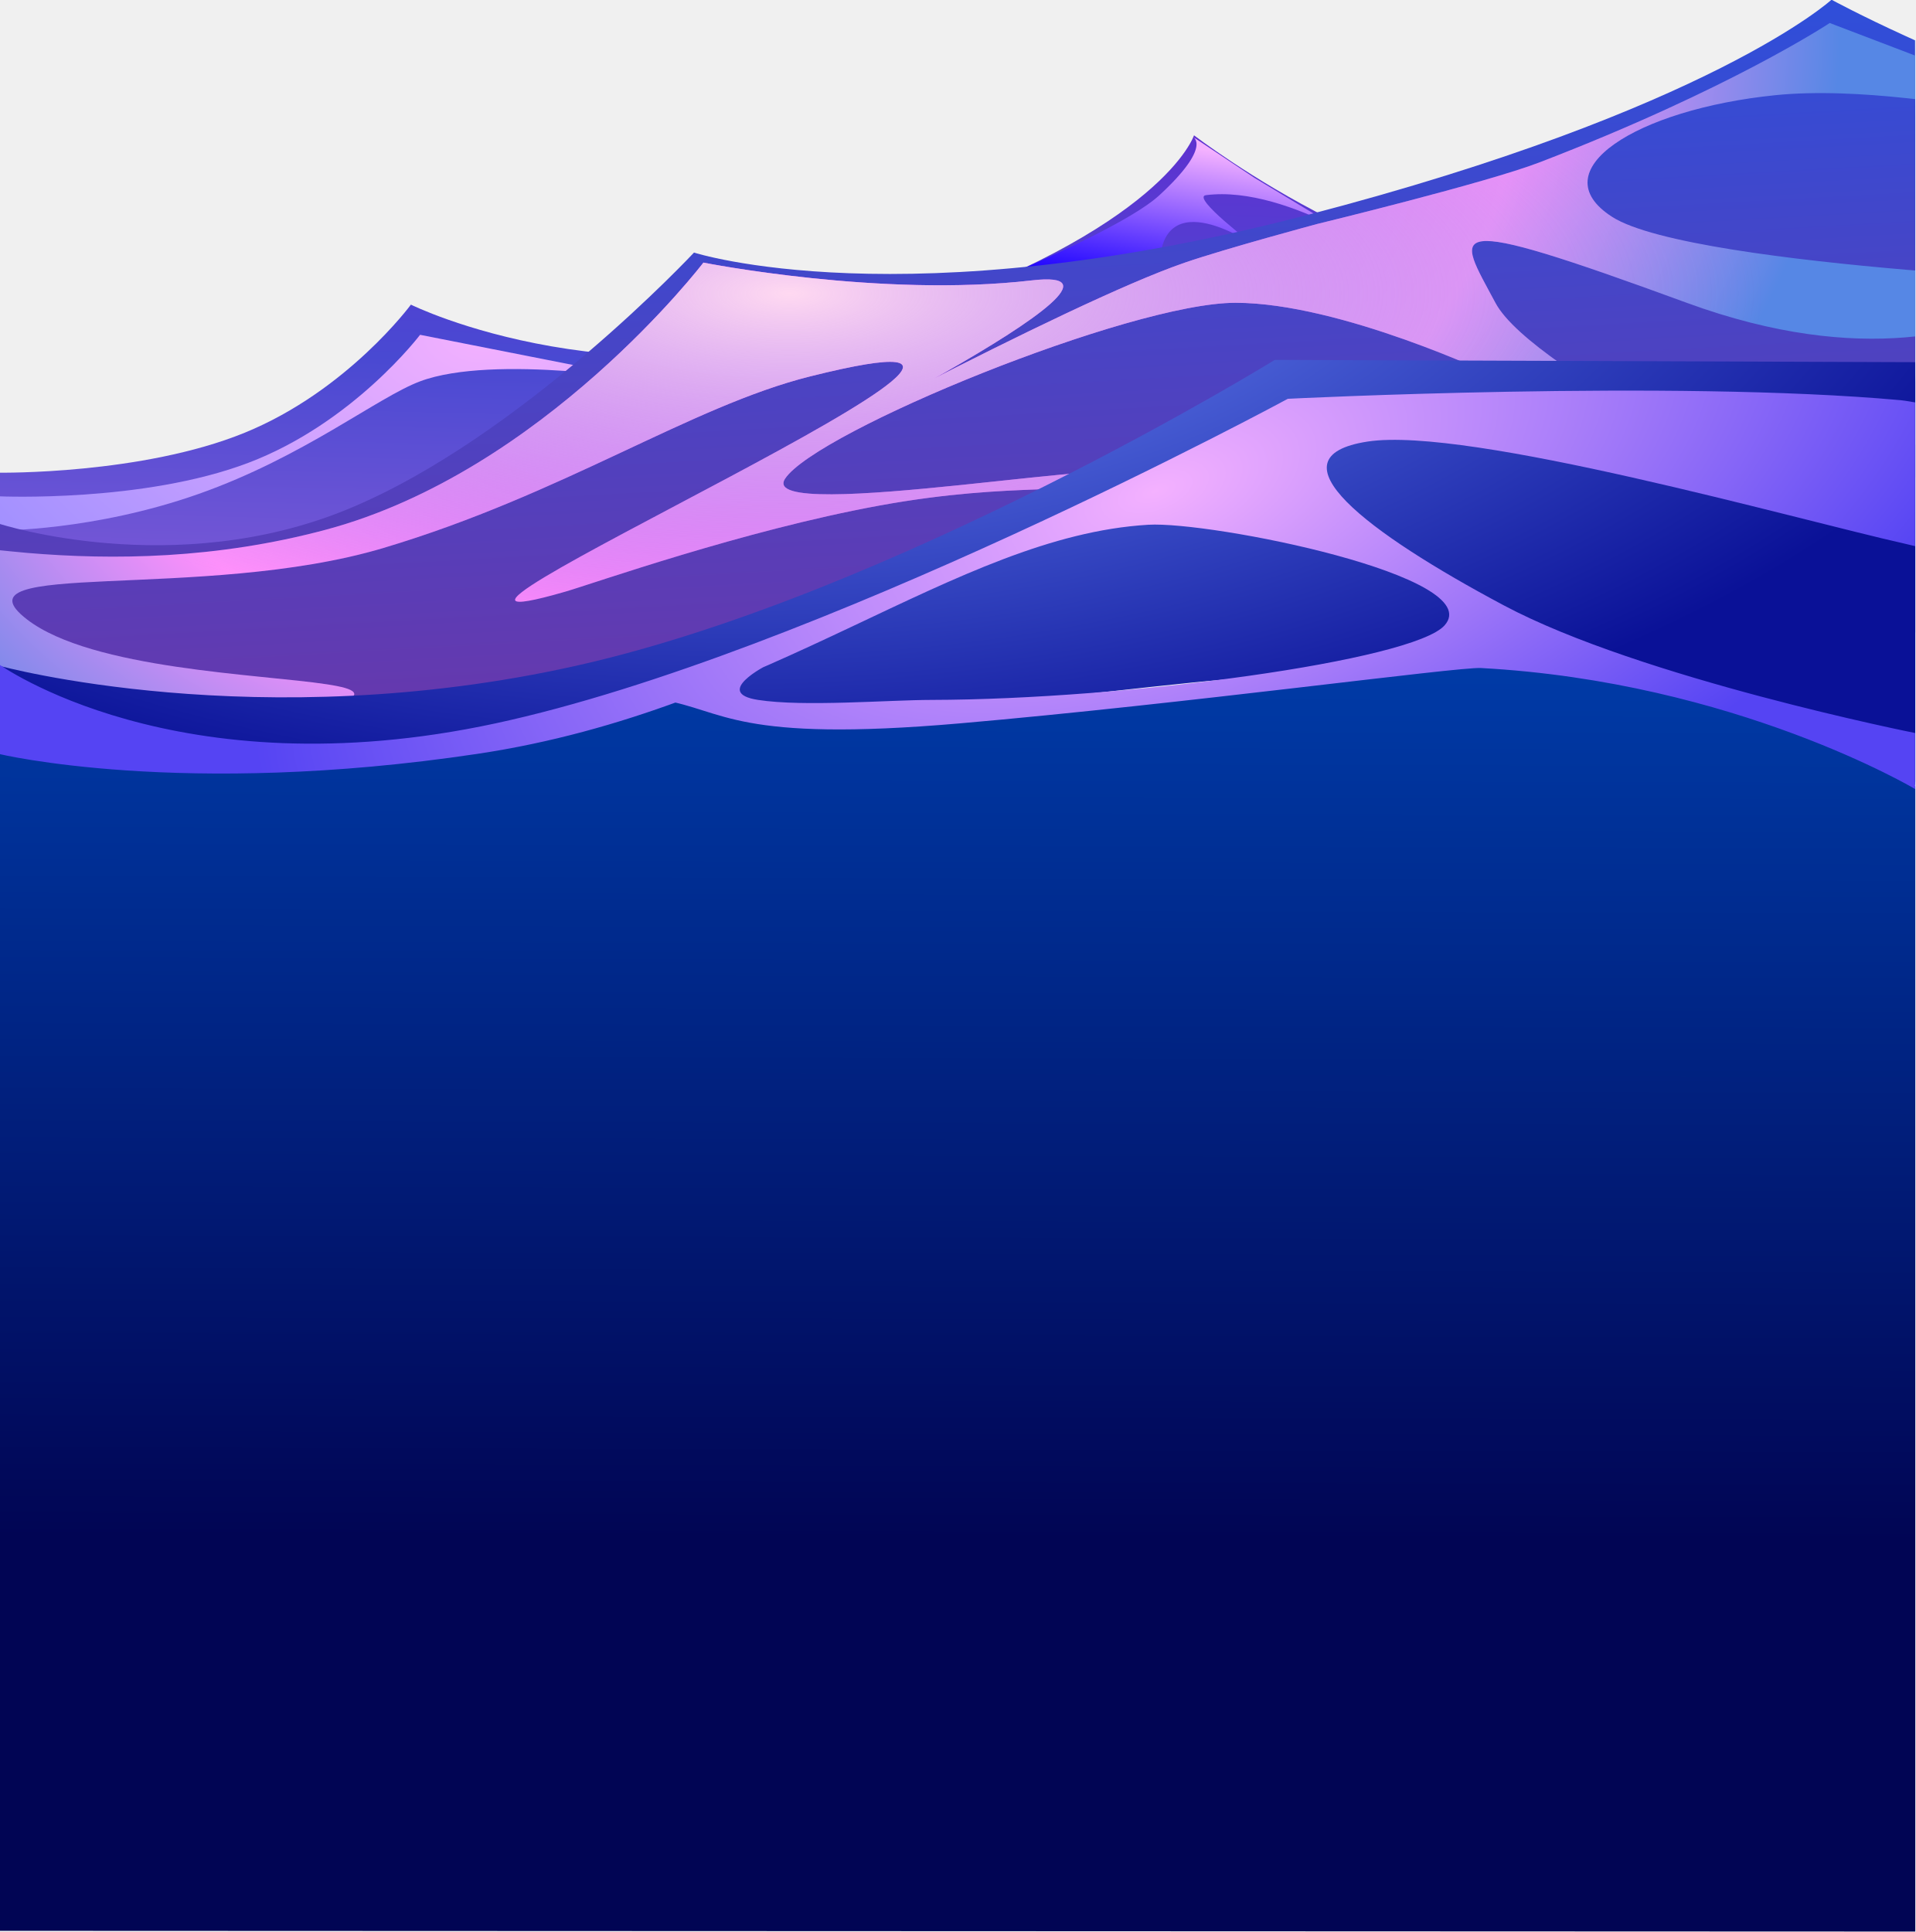
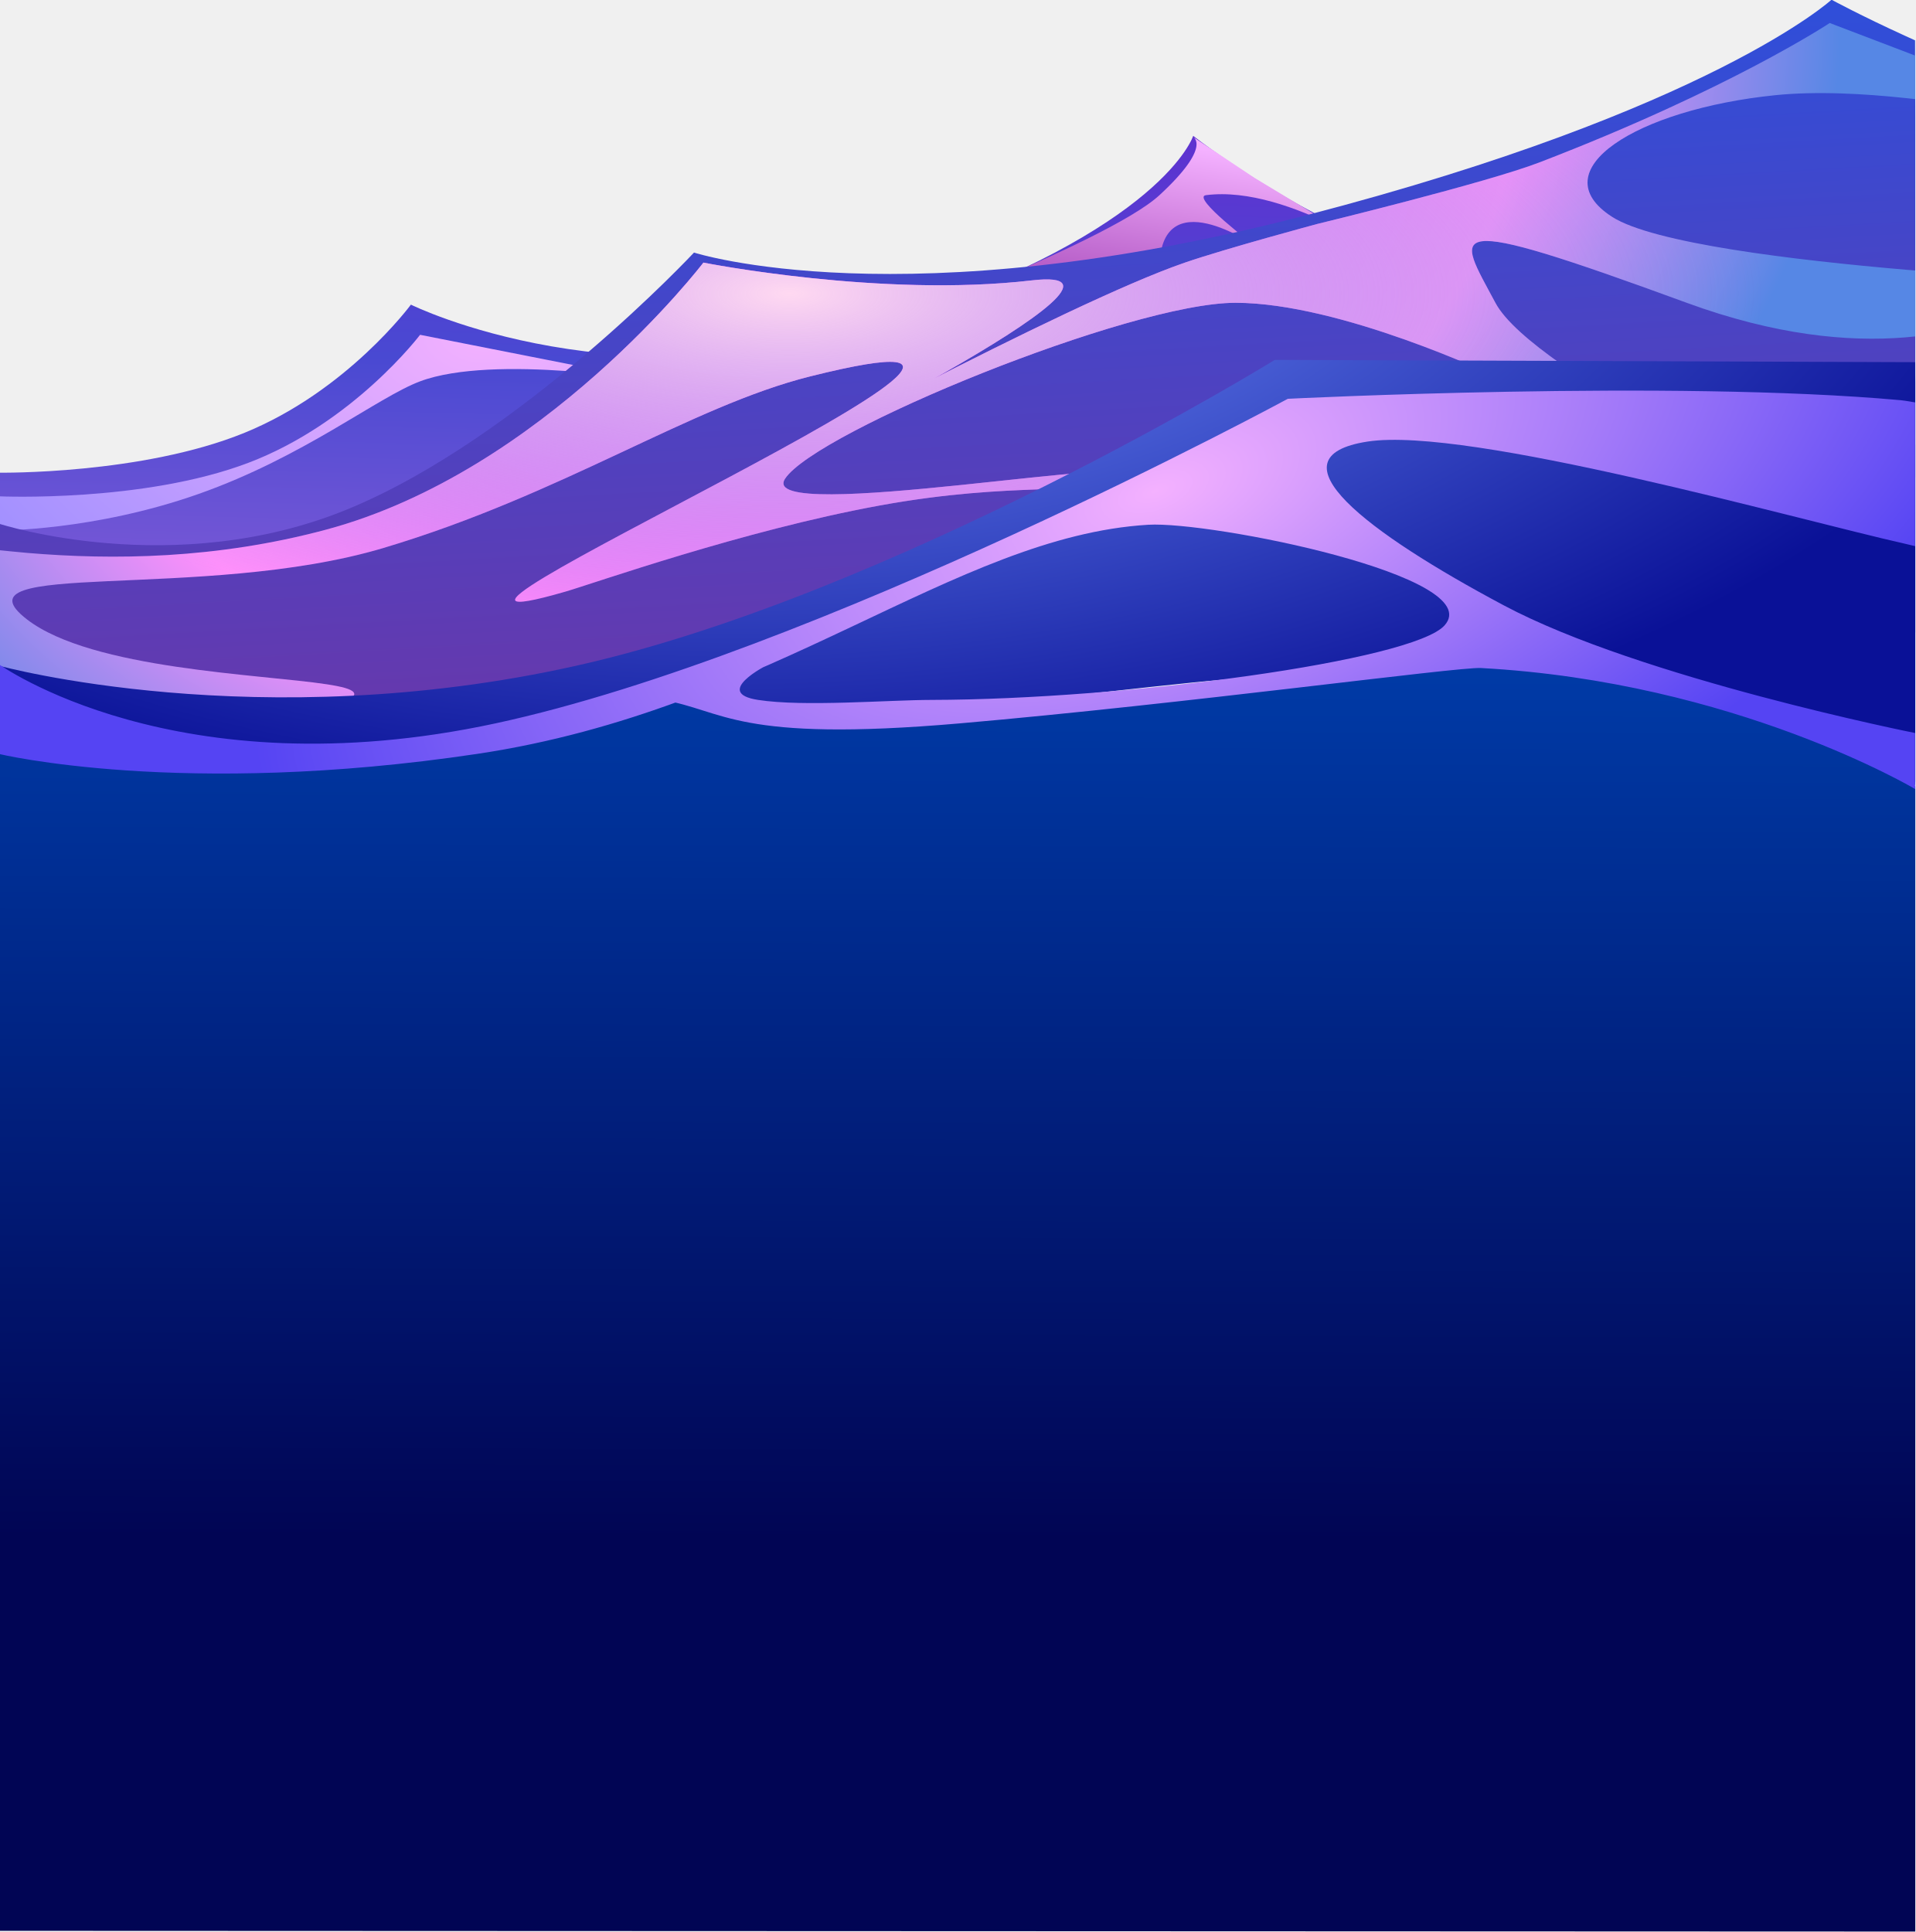
<svg xmlns="http://www.w3.org/2000/svg" viewBox="0 0 1920 1937" preserveAspectRatio="none">
  <defs>
    <clipPath id="clip-path">
      <rect id="Rectangle_87" data-name="Rectangle 87" width="1920" height="1937" transform="translate(0 413)" fill="#fff" stroke="#707070" stroke-width="1" />
    </clipPath>
    <linearGradient id="linear-gradient" x1="0.468" y1="0.69" x2="0.471" y2="-0.045" gradientUnits="objectBoundingBox">
      <stop offset="0" stop-color="#010554" />
      <stop offset="1" stop-color="#003eac" />
    </linearGradient>
    <linearGradient id="linear-gradient-2" x1="0.362" y1="-0.272" x2="0.315" y2="0.973" gradientUnits="objectBoundingBox">
      <stop offset="0" stop-color="#6d22cf" />
      <stop offset="0.519" stop-color="#4949d2" />
      <stop offset="1" stop-color="#9861d9" />
    </linearGradient>
-     <linearGradient id="linear-gradient-3" x1="0.5" x2="0.249" y2="0.609" gradientUnits="objectBoundingBox">
+     <linearGradient id="linear-gradient-3" x1="0.5" x2="0" y2="1.231" gradientUnits="objectBoundingBox">
      <stop offset="0" stop-color="#f4b1ff" />
-       <stop offset="1" stop-color="#1900ff" />
+       <stop offset="1" stop-color="#73028b" />
    </linearGradient>
    <radialGradient id="radial-gradient" cx="0.738" cy="0" r="0.985" gradientTransform="scale(1 2.137)" gradientUnits="objectBoundingBox">
      <stop offset="0" stop-color="#f4b1ff" />
      <stop offset="1" stop-color="#978cff" />
    </radialGradient>
    <linearGradient id="linear-gradient-4" x1="0.709" y1="1.202" x2="0.528" y2="-0.044" gradientUnits="objectBoundingBox">
      <stop offset="0" stop-color="#7b309c" />
      <stop offset="1" stop-color="#2851df" />
    </linearGradient>
    <radialGradient id="radial-gradient-2" cx="0.416" cy="0.264" r="0.521" gradientTransform="matrix(0.993, 0.116, -0.247, 2.114, 0.072, -0.38)" gradientUnits="objectBoundingBox">
      <stop offset="0" stop-color="#ff58ff" />
      <stop offset="0.692" stop-color="#ff90fb" />
      <stop offset="1" stop-color="#5687e5" />
    </radialGradient>
    <radialGradient id="radial-gradient-3" cx="0.414" cy="0.396" r="0.5" gradientUnits="objectBoundingBox">
      <stop offset="0" stop-color="#ffd9f1" />
      <stop offset="1" stop-color="#5687e5" stop-opacity="0" />
    </radialGradient>
    <radialGradient id="radial-gradient-4" cx="0.418" cy="-0.164" r="0.642" gradientTransform="matrix(0.998, 0.07, -0.154, 2.197, -0.005, 0.016)" gradientUnits="objectBoundingBox">
      <stop offset="0" stop-color="#7393ff" />
      <stop offset="1" stop-color="#0a1197" />
    </radialGradient>
    <radialGradient id="radial-gradient-5" cx="0.603" cy="0.254" r="1.343" gradientTransform="matrix(0.168, -0.986, 0.306, 0.052, 0.424, 0.836)" gradientUnits="objectBoundingBox">
      <stop offset="0" stop-color="#f4b1ff" />
      <stop offset="1" stop-color="#5544f3" />
    </radialGradient>
  </defs>
  <g id="waves" transform="translate(0 -413)" clip-path="url(#clip-path)">
    <g id="waves-2" data-name="waves">
      <g id="Illustration" transform="translate(-754.757 412.71)">
        <path id="extend-wave" d="M-3.237-138.038s130.41,39.149,286.729,36.125,398.815-74.019,398.815-74.019,19.7,34.59,244.951,25.8,409.519-70.121,658.236-53.114S1922.125-82.108,1922.125-82.108,1920,1.9,1920,1062.537L-2.535,1061.8Z" transform="translate(755.757 874.29)" fill="url(#linear-gradient)" />
-         <path id="path6121-0-3" d="M2337.89,127.072c-166.423,42.128-400.025-131.3-400.025-131.3s-28.687,94.355-297.4,190.052-484.53-7-484.53-7-61.988,87.358-164.4,131.22-245.251,44.23-245.251,44.23l3.5,200.293L1944.366,368.238,2667.982,625.7Z" transform="matrix(1, 0.017, -0.017, 1, 13.785, 107.238)" fill="url(#linear-gradient-2)" />
+         <path id="path6121-0-3" d="M2337.89,127.072c-89.2,22.58-197.34-14.358-279.032-55.839-70.335-35.714-121.8-74.9-121.8-74.9s-27.882,93.793-296.6,189.49-484.53-7-484.53-7-61.988,87.358-164.4,131.22-245.251,44.23-245.251,44.23l3.5,200.293L1944.366,368.238,2667.982,625.7Z" transform="matrix(1, 0.017, -0.017, 1, 13.785, 107.238)" fill="url(#linear-gradient-2)" />
        <path id="Path_4" data-name="Path 4" d="M1195.778,569.755s20.146,9.046-33.444,58.547S838.182,777.314,838.182,777.314s324.152,14.318,324.152-75.222,95.333-23.333,95.333-23.333S1193.451,630.274,1209,628.3c84.5-10.719,196,71.6,196,71.6l-147.33-88.886Z" transform="translate(754.757 -432.344)" fill="url(#linear-gradient-3)" />
        <path id="Path_3" data-name="Path 3" d="M421.112,796.667S354.409,884.958,249,925-.525,958.616-.525,958.616v34.2s94.277.571,199.686-36.609,179.3-96.885,221.95-112.873c73.917-27.708,236.555,0,236.555,0Z" transform="translate(754.757 -460.712)" fill="url(#radial-gradient)" />
        <path id="path6121-0-3-2" data-name="path6121-0-3" d="M-8070.1-4178.1s-6.011-2.709-9.082-4.11c-46.121-21.033-74.662-36.624-74.662-36.624s-120.639,110.412-525.643,215.873-614.687,37.629-614.687,37.629-173.777,186.166-347.557,257.462-348.5,14.567-348.5,14.567v226.24s217.659-13.882,519.941-70.314c219.021-40.889,480.257-112.862,736.087-113.077,236.547-.2,454.925,26.761,648.641,63.066,5.557,1.041,17.052,3.233,17.052,3.233Z" transform="translate(10744.651 4218.836)" fill="url(#linear-gradient-4)" />
        <path id="Path_1" data-name="Path 1" d="M1834.242,439.394s-99.3,66.021-290.909,139.732c-53.6,20.617-222.891,61.772-222.891,61.772s-90.908,24.417-132.564,38.719c-119.7,41.1-442.539,216.6-442.539,216.6s439.865-216.319,288.9-198.753-329.091-17.844-329.091-17.844S545.5,888.863,326.667,947.414c-110.142,29.47-213.291,30.5-299.218,23.271-9.881-.831-29.438-2.854-29.438-2.854v115.589s36.521,19.1,79.414,27.1c102.3,19.071,289.693,18.263,277.137,0-2.285-3.324-11.958-5.839-26.872-8.118C261.432,1092.274,92,1087.324,27.2,1037.465c-79.215-60.952,176.274-17.724,357.037-71.681S692.164,823.721,812.121,793.709C1184.288,700.6,302.25,1086.1,566.667,1009.538c28.857-8.355,178.108-61.3,314.7-86.308s208.455-9.313,240.442-27.016c54.773-30.313-366.118,47.395-334.754,0s345.825-176.3,451.431-176.3,260.606,73.79,260.606,73.79l421.537,68.509v32.776s-165.215,35.319-140.932,32.269c46.97-5.9-242.273-135.291-280.606-207.344s-60.606-92.536,191.818,0c88.5,32.445,161.4,39.377,218.936,34.686,3.4-.277,10.522-1.012,10.522-1.012l-.328-66.03s-5.536-.465-8.419-.711c-113.53-9.709-254.435-26.692-295.559-53.106-72.273-46.421,24.341-107.782,163.636-121.967,20.366-2.074,42.672-2.521,66.237-1.758,20.993.68,43.078,2.368,65.278,4.734,2.9.309,9.329,1.036,9.329,1.036l-.05-43.485-4.985-1.9Z" transform="translate(754.757 -416.046)" fill="url(#radial-gradient-2)" />
        <path id="Path_236" data-name="Path 236" d="M1834.242,439.394s-99.3,66.021-290.909,139.732c-53.6,20.617-222.891,61.772-222.891,61.772s-90.908,24.417-132.564,38.719c-119.7,41.1-442.539,216.6-442.539,216.6s439.865-216.319,288.9-198.753-329.091-17.844-329.091-17.844S545.5,888.863,326.667,947.414c-110.142,29.47-213.291,30.5-299.218,23.271-9.881-.831-29.438-2.854-29.438-2.854v115.589s36.521,19.1,79.414,27.1c102.3,19.071,289.693,18.263,277.137,0-2.285-3.324-11.958-5.839-26.872-8.118C261.432,1092.274,92,1087.324,27.2,1037.465c-79.215-60.952,176.274-17.724,357.037-71.681S692.164,823.721,812.121,793.709C1184.288,700.6,302.25,1086.1,566.667,1009.538c28.857-8.355,178.108-61.3,314.7-86.308s208.455-9.313,240.442-27.016c54.773-30.313-366.118,47.395-334.754,0s345.825-176.3,451.431-176.3,260.606,73.79,260.606,73.79l421.537,68.509v32.776s-165.215,35.319-140.932,32.269c46.97-5.9-242.273-135.291-280.606-207.344s-60.606-92.536,191.818,0c88.5,32.445,161.4,39.377,218.936,34.686,3.4-.277,10.522-1.012,10.522-1.012l-.328-66.03s-5.536-.465-8.419-.711c-113.53-9.709-254.435-26.692-295.559-53.106-72.273-46.421,24.341-107.782,163.636-121.967,20.366-2.074,42.672-2.521,66.237-1.758,20.993.68,43.078,2.368,65.278,4.734,2.9.309,9.329,1.036,9.329,1.036l-.05-43.485-4.985-1.9Z" transform="translate(754.757 -416.046)" fill="url(#radial-gradient-3)" />
        <path id="path6121-0-3-3" data-name="path6121-0-3" d="M-8070.035-3963.055l-641.943-2.28S-9093.569-3730-9412.3-3658.7s-578.473,0-578.473,0v56.373s-16.3,68.446,295.315,44.037c131.5-10.3,388.59-75.36,388.59-75.36s90.316,24.375,274.906,15.383c76.113-3.708,235.827-25.806,299.412-28.648,111.506-4.985,221.089-24.2,313.784-11.784,218.674,29.28,348.728,119.572,348.728,119.572l2.481-63.387Z" transform="translate(10744.651 4326.459)" fill="url(#radial-gradient-4)" />
        <path id="Path_2" data-name="Path 2" d="M478.521,1224.815c-296.51,44.4-479.946,0-479.946,0v-90.088s177.684,128.549,498.209,59.5S1291,868.829,1291,868.829s385.013-19.329,613.934,1.364c4.927.445,14.928,2.263,14.928,2.263v144.109s-6.043-1.487-9.575-2.282C1798.941,989.213,1471.663,896.274,1371,911.7s-.582,91.24,136.633,164.295,412.229,127.923,412.229,127.923v56.194s-180.239-107.541-435.272-121.356c-23.346-1.265-296.475,35.843-522.09,55.467s-236.637-13.4-298.794-23.507,105.187-34.876,105.187-34.876-54.9,27.755-9.032,34.876,130.242.083,173.875,0c195.1-.373,482.429-39.179,514.328-74.649,44.182-49.128-234.338-104.713-297.065-100.95C956.5,1006.785,775.031,1180.411,478.521,1224.815Z" transform="translate(754.757 -468.709)" fill="url(#radial-gradient-5)" />
      </g>
    </g>
  </g>
</svg>
